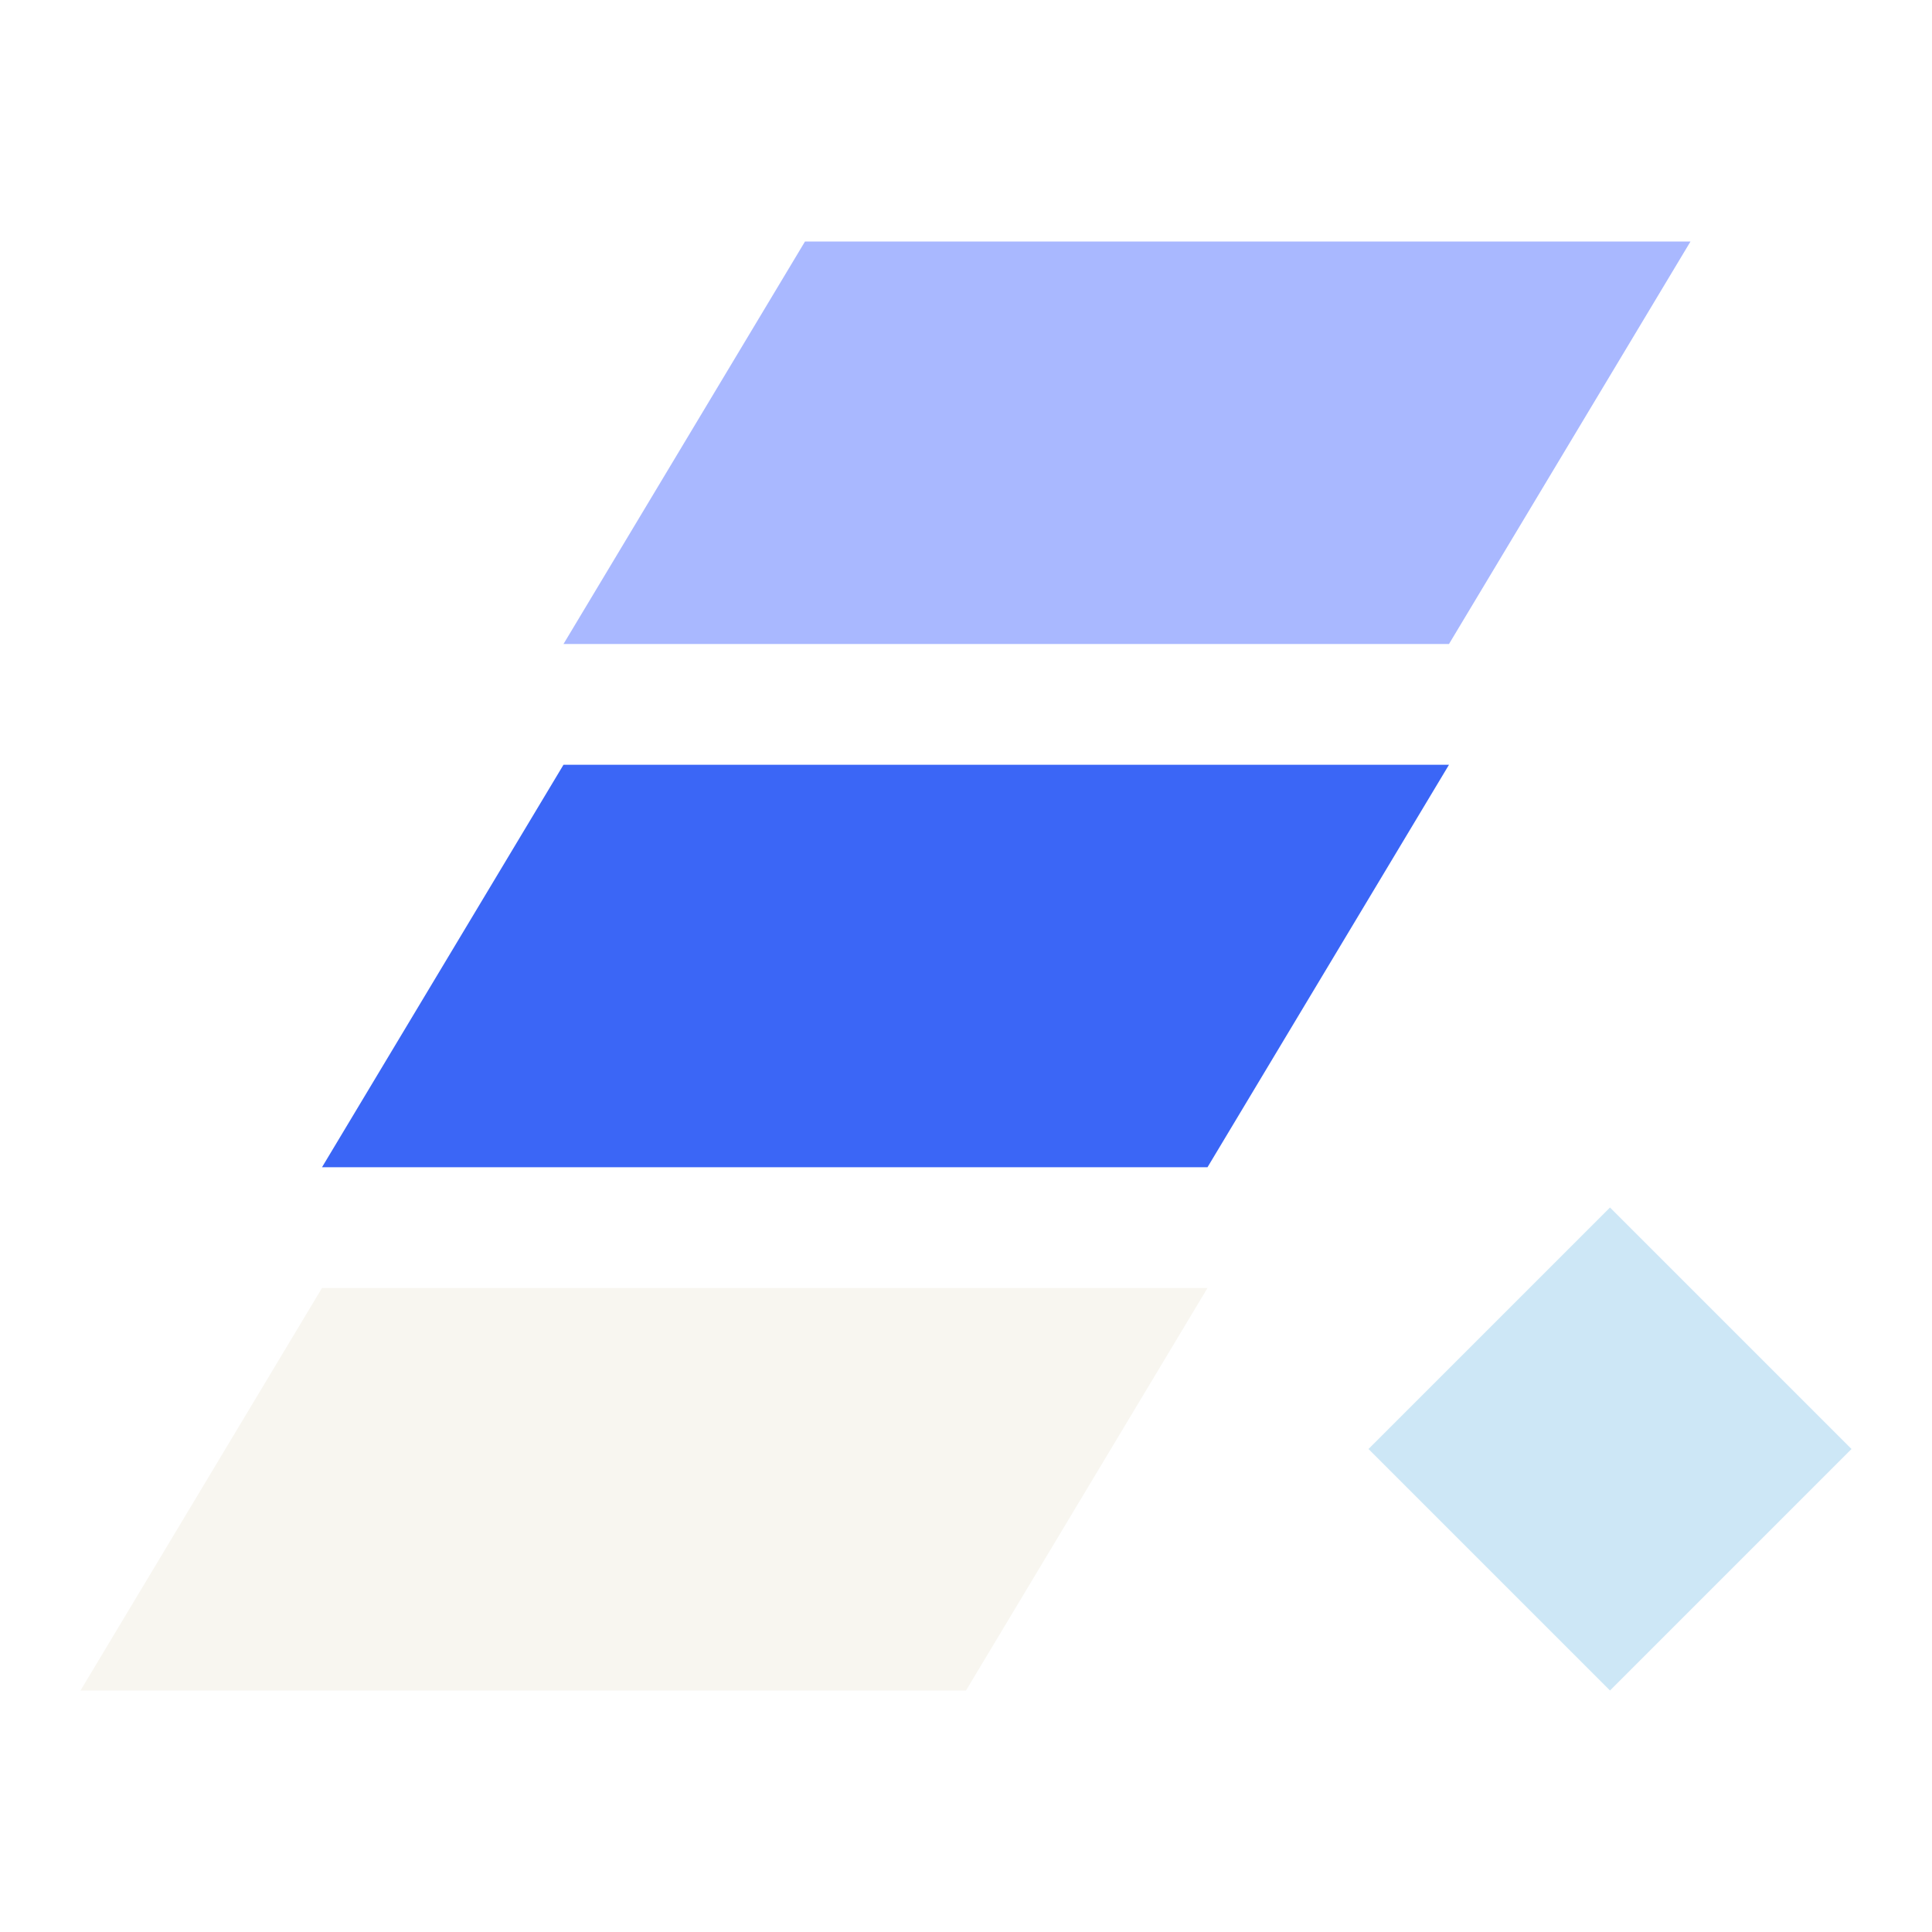
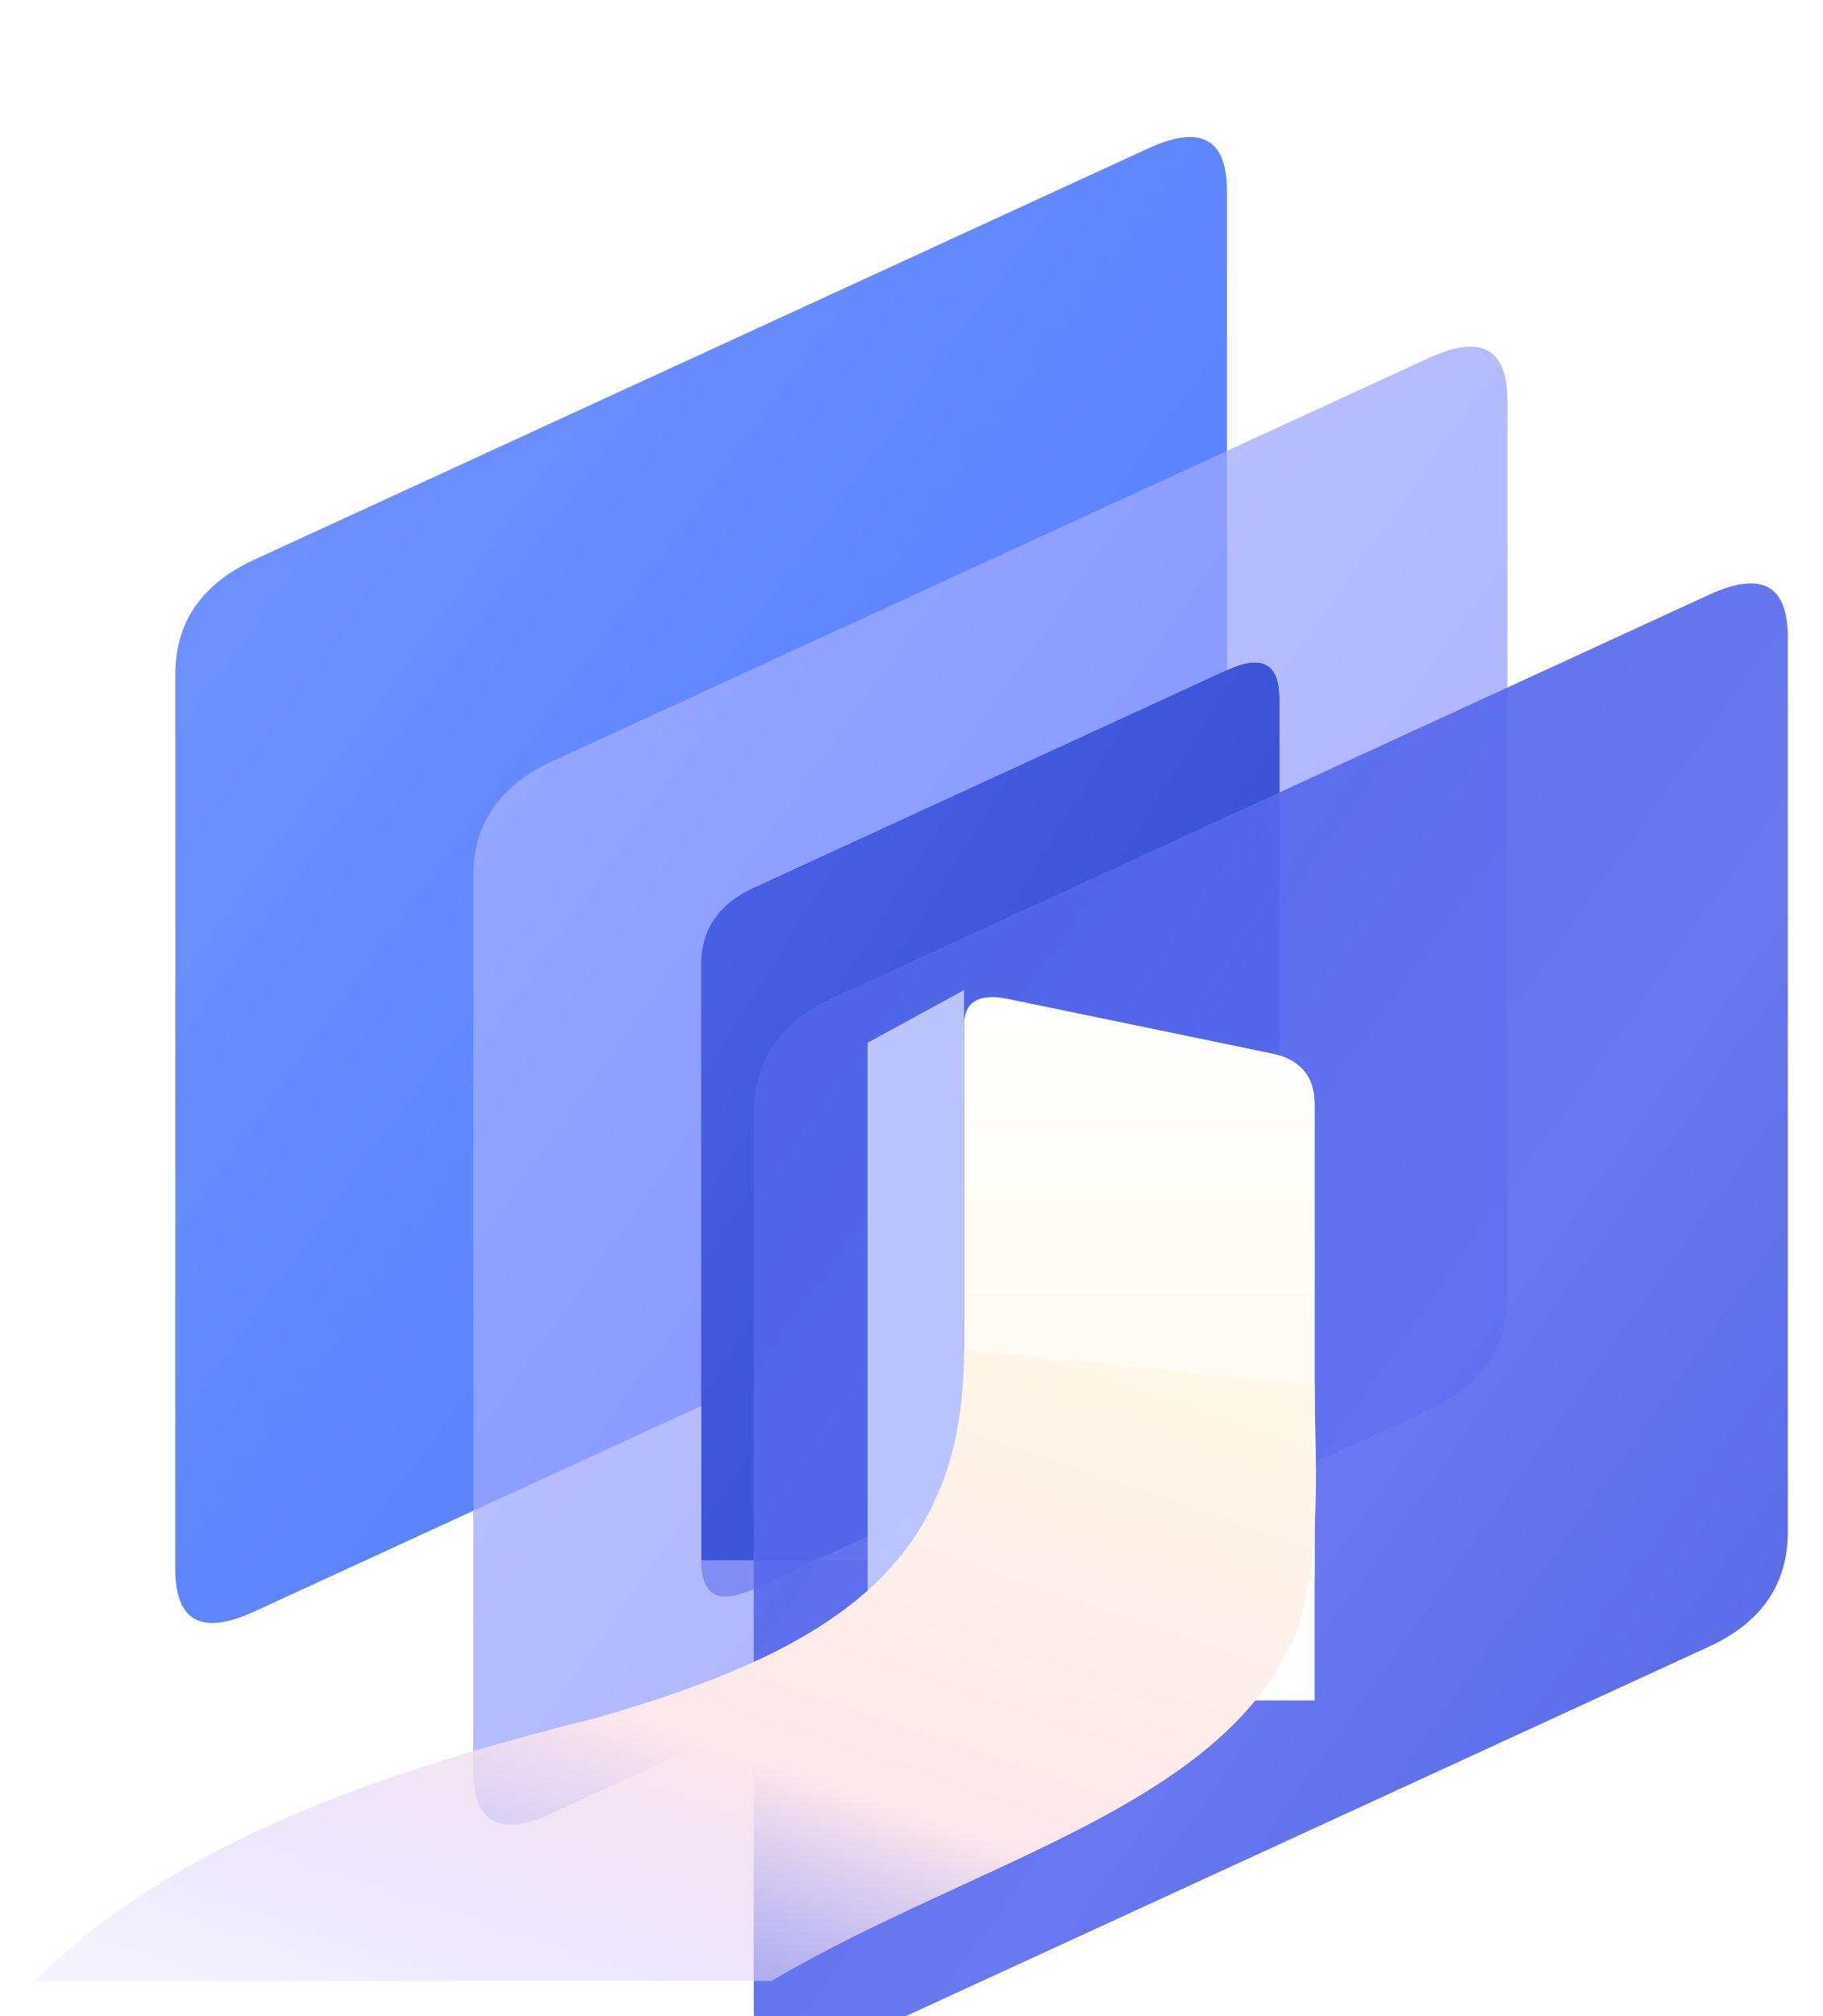
- <svg xmlns="http://www.w3.org/2000/svg" viewBox="0 0 48 48" role="img" aria-label="JADARAH symbol">
-   <path d="M8 32h22l-6 10H2z" fill="#F8F6F0" />
-   <path d="M14 19h22l-6 10H8z" fill="#3B66F6" />
-   <path d="M20 6h22l-6 10H14z" fill="#A9B8FF" />
-   <path d="M40 30l6 6-6 6-6-6z" fill="#CDE7F6" />
+ <svg xmlns="http://www.w3.org/2000/svg" viewBox="2 7 104 115" role="img" aria-label="JADARAH symbol">
+   <defs>
+     <linearGradient id="a" x1="0" y1="0" x2="1" y2="1">
+       <stop offset="0" stop-color="#6A8CFF" />
+       <stop offset="1" stop-color="#3B6CFF" />
+     </linearGradient>
+     <linearGradient id="b" x1="0" y1="0" x2="1" y2="1">
+       <stop offset="0" stop-color="#A9B8FF" />
+       <stop offset="1" stop-color="#8A8DFF" />
+     </linearGradient>
+     <linearGradient id="t" x1="0" y1="0" x2="1" y2="1">
+       <stop offset="0" stop-color="#4C63E8" />
+       <stop offset="1" stop-color="#2E46C9" />
+     </linearGradient>
+     <linearGradient id="c" x1="0" y1="0" x2="1" y2="1">
+       <stop offset="0" stop-color="#4E62E6" />
+       <stop offset=".6" stop-color="#5C6CF0" />
+       <stop offset="1" stop-color="#4459E2" />
+     </linearGradient>
+     <linearGradient id="d" x1="0" y1="0" x2="0" y2="1">
+       <stop offset="0" stop-color="#FFFFFF" />
+       <stop offset="1" stop-color="#FFF7E8" />
+     </linearGradient>
+     <linearGradient id="p" x1=".8" y1="0" x2=".1" y2="1">
+       <stop offset="0" stop-color="#FFF7E8" />
+       <stop offset=".55" stop-color="#FCE7EC" />
+       <stop offset="1" stop-color="#C9C3FF" stop-opacity=".2" />
+     </linearGradient>
+   </defs>
+   <path d="M12,45.5 Q12,41 16.5,38.93 L67.5,15.47 Q72,13.4 72,17.9 L72,68.9 Q72,73.4 67.5,75.47 L16.5,98.93 Q12,101 12,96.5 Z" fill="url(#a)" opacity=".92" />
+   <path d="M42,62.02 Q42,59.02 45,57.64 L72,45.22 Q75,43.84 75,46.84 L75,80.84 Q75,83.84 72,85.22 L45,97.64 Q42,99.02 42,96.02 Z" fill="url(#t)" />
+   <path d="M29,57 Q29,52.5 33.5,50.43 L83.5,27.43 Q88,25.36 88,29.86 L88,80.86 Q88,85.36 83.5,87.43 L33.5,110.43 Q29,112.5 29,108 Z M42,96 L42,62.02 Q42,59.02 45,57.64 L72,45.22 Q75,43.84 75,46.84 L75,96 Z" fill="url(#b)" fill-rule="evenodd" opacity=".74" />
+   <path d="M45,70.5 Q45,66 49.5,63.93 L99.5,40.93 Q104,38.86 104,43.36 L104,94.36 Q104,98.86 99.5,100.93 L49.5,123.93 Q45,126 45,121.5 Z M57,104 L57,65.48 Q57,63.48 59.5,63.98 L74.5,67.08 Q77,67.58 77,69.98 L77,104 Z" fill="url(#c)" fill-rule="evenodd" opacity=".92" />
+   <path d="M57,100 L57,65.48 Q57,63.48 59.5,63.98 L74.5,67.08 Q77,67.58 77,69.98 L77,97 Q67,103 57,100 Z" fill="url(#d)" />
+   <path d="M51.5,66.48 L57,63.48 L57,100 L51.5,102 Z" fill="#BFC8FF" opacity=".95" />
+   <path d="M57,84 C57,96 50,101 36,105 C24,108 12,112 4,120 L46,120 C58,113 72,110 76,100 C77.5,95 77,90 77,86 Z" fill="url(#p)" />
</svg>
